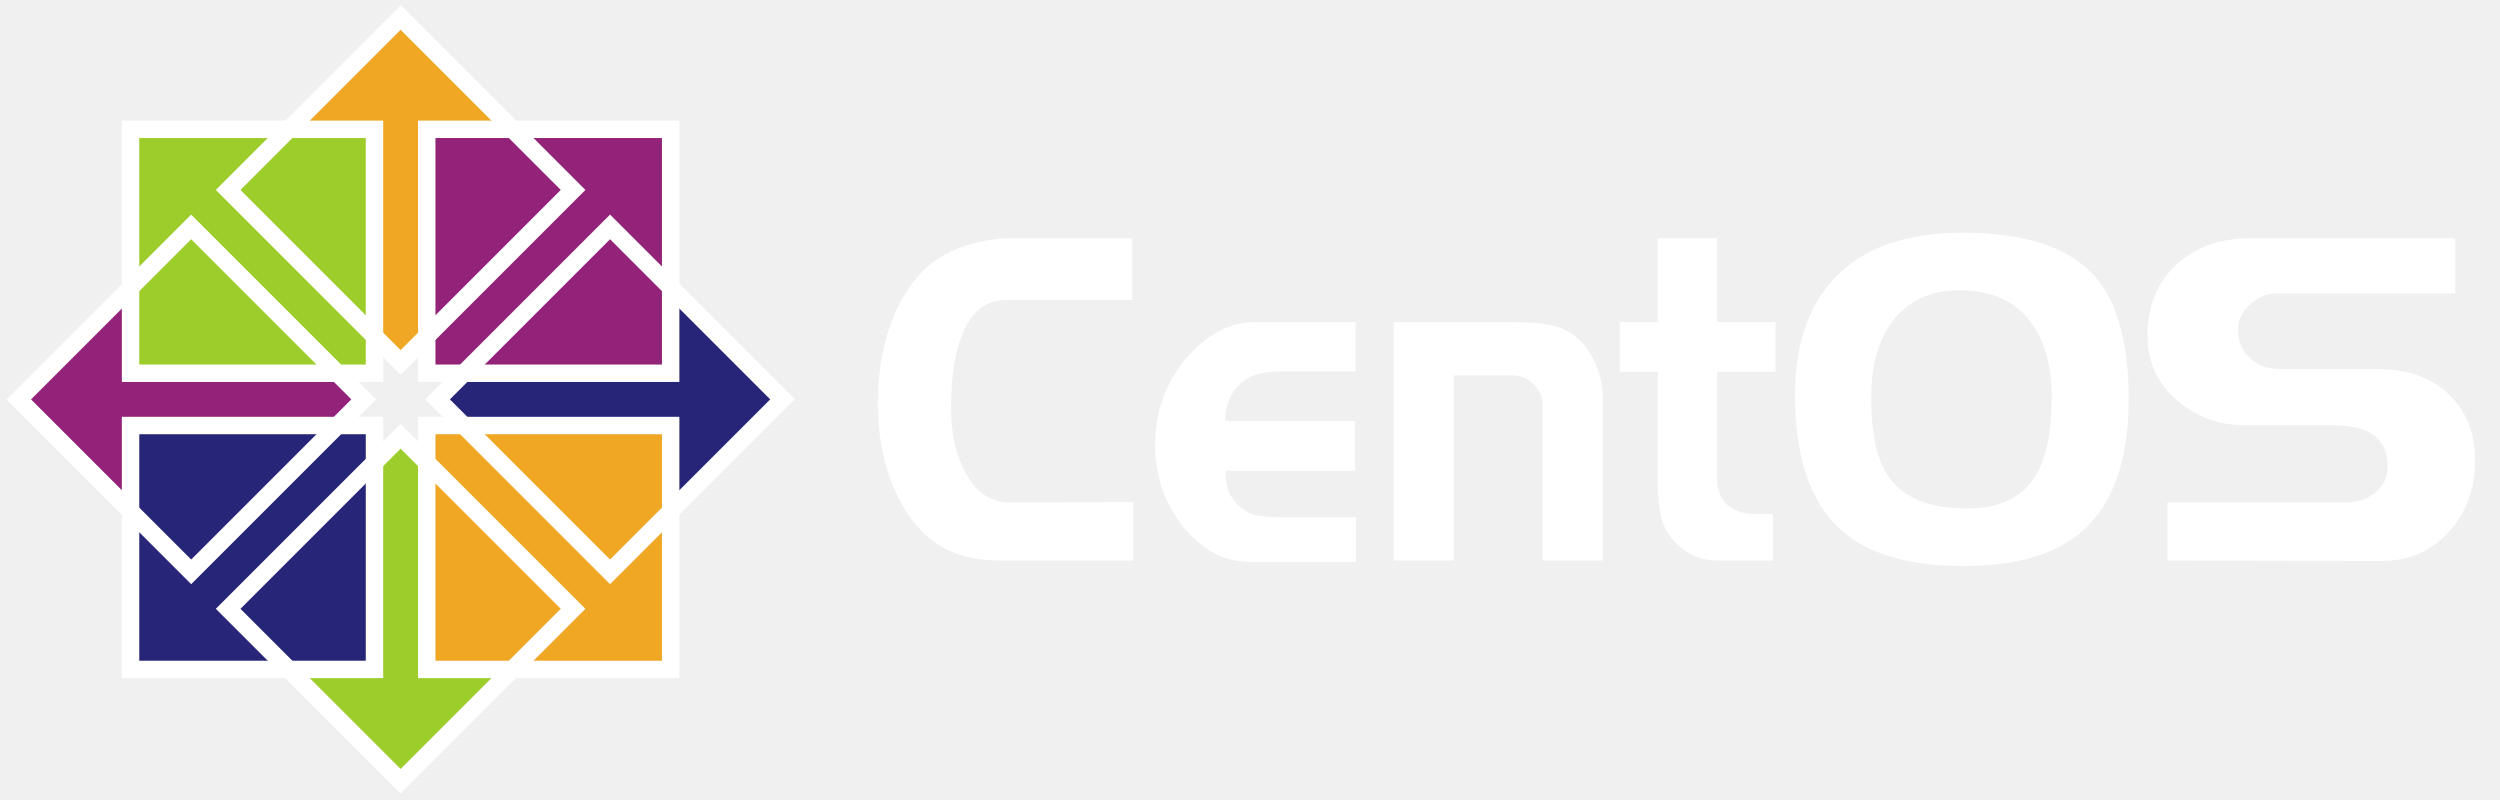
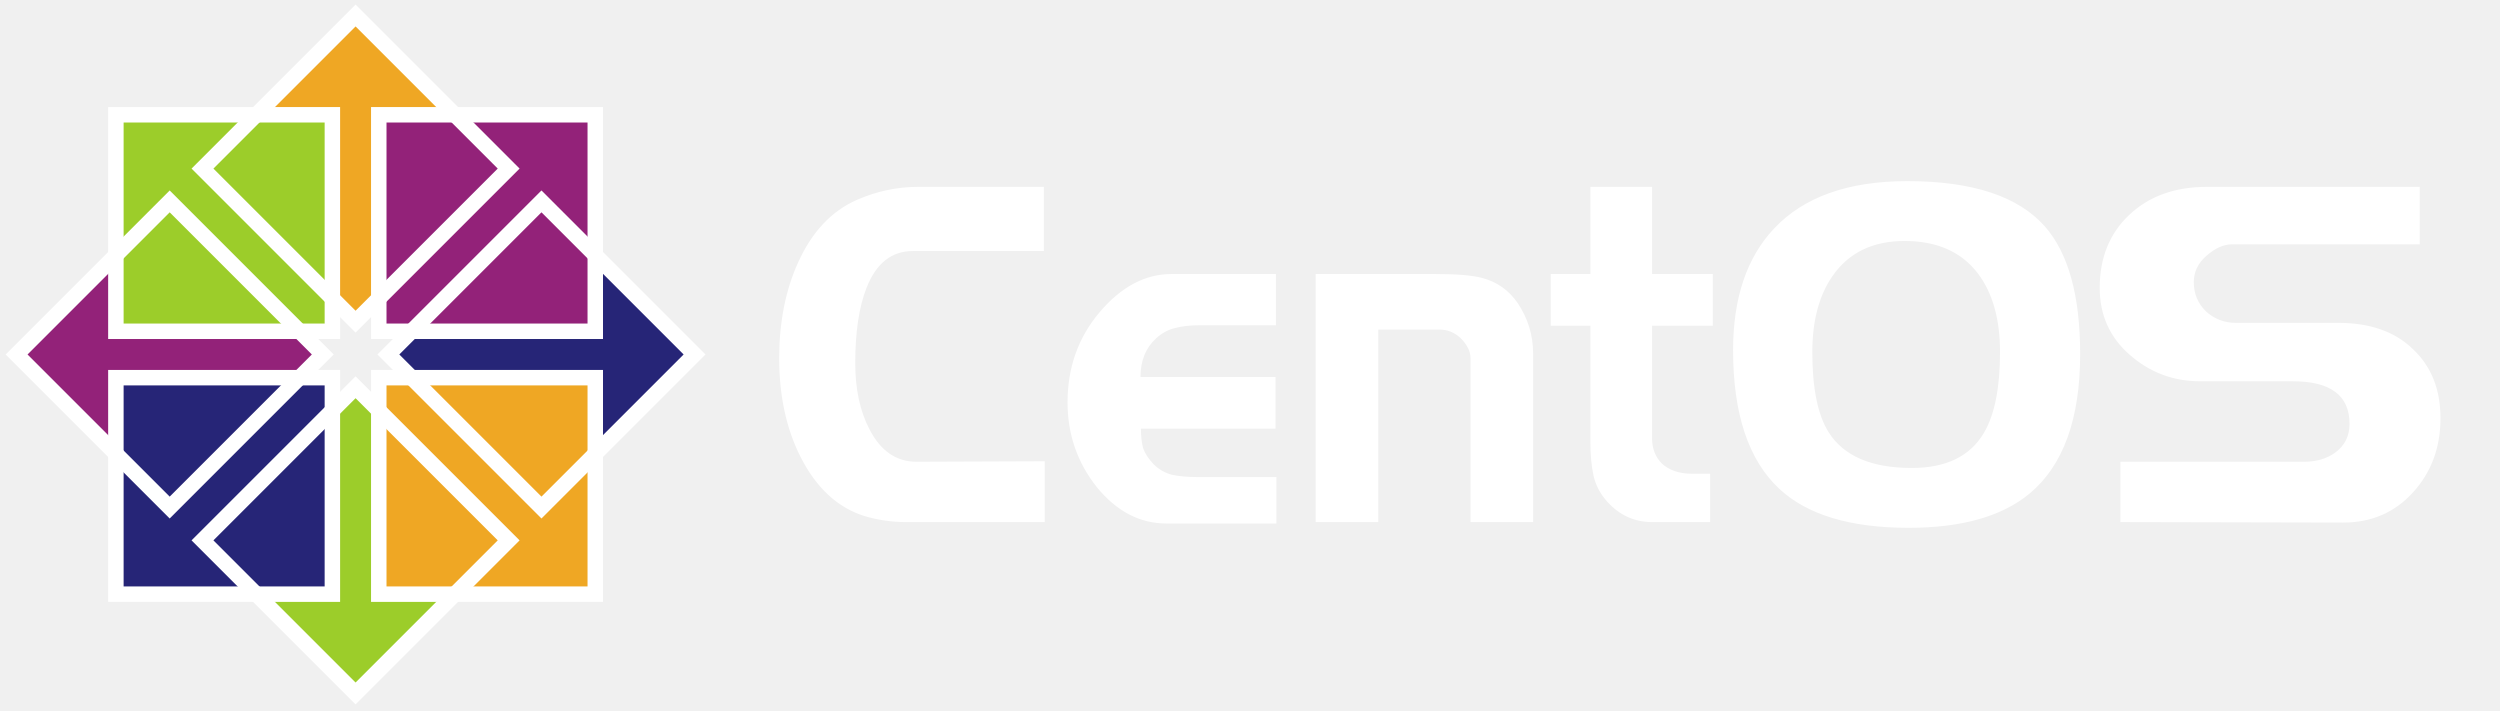
- <svg xmlns="http://www.w3.org/2000/svg" width="150" height="48" id="svg2897" version="1.0">
+ <svg xmlns="http://www.w3.org/2000/svg" width="169.002" height="48" id="svg2897" version="1.0">
  <defs id="defs2899">
    <clipPath clipPathUnits="userSpaceOnUse" id="clipPath4429">
      <g transform="matrix(0.9947658,0,0,1,1.786099,0)" id="g4431">
        <path style="fill:#efa724;fill-opacity:1;fill-rule:evenodd;stroke:none;stroke-width:30;stroke-linecap:round;stroke-linejoin:round;marker:none;marker-start:none;marker-mid:none;marker-end:none;stroke-miterlimit:4;stroke-dasharray:none;stroke-dashoffset:0;stroke-opacity:1;visibility:visible;display:inline;overflow:visible" d="M 322.541,2800.938 L 318.106,2806.667 L 313.671,2800.938 L 313.671,2757.795 L 294.732,2757.795 L 318.106,2732.258 L 341.238,2757.795 L 322.541,2757.795 L 322.541,2800.938 z" id="path4433" />
      </g>
    </clipPath>
+     <clipPath clipPathUnits="userSpaceOnUse" id="clipPath5267">
+       <path style="font-size:72.705px;font-style:normal;font-variant:normal;font-weight:200;font-stretch:normal;text-align:start;line-height:125%;writing-mode:lr-tb;text-anchor:start;fill:#75507b;fill-opacity:1;stroke:none;stroke-width:2.48;stroke-linecap:butt;stroke-linejoin:miter;stroke-miterlimit:4;stroke-dasharray:none;stroke-opacity:1;display:inline;font-family:Denmark;-inkscape-font-specification:Denmark Ultra-Light" clip-path="none" d="M -845.059,523.743 L -850.848,523.743 C -851.435,523.743 -852.015,523.657 -852.59,523.484 C -853.701,523.126 -854.582,522.302 -855.231,521.013 C -855.818,519.844 -856.111,518.482 -856.111,516.928 C -856.111,515.427 -855.849,514.098 -855.325,512.942 C -854.75,511.667 -853.932,510.797 -852.871,510.332 C -852.047,509.973 -851.204,509.794 -850.342,509.794 L -845.097,509.794 L -845.097,512.464 L -850.548,512.464 C -851.435,512.464 -852.078,512.976 -852.477,513.999 C -852.79,514.796 -852.946,515.839 -852.946,517.127 C -852.946,518.217 -852.746,519.14 -852.346,519.897 C -851.884,520.787 -851.235,521.232 -850.398,521.232 L -845.059,521.213 L -845.059,523.743 M -835.419,523.803 L -839.99,523.803 C -841.102,523.803 -842.069,523.298 -842.894,522.289 C -843.705,521.266 -844.111,520.09 -844.111,518.761 C -844.111,517.313 -843.668,516.065 -842.781,515.015 C -841.882,513.952 -840.883,513.421 -839.784,513.421 L -835.438,513.421 L -835.438,515.553 L -838.623,515.553 C -839.022,515.553 -839.366,515.593 -839.653,515.673 C -839.928,515.739 -840.184,515.879 -840.421,516.091 C -840.858,516.49 -841.077,517.028 -841.077,517.705 L -835.457,517.705 L -835.457,519.857 L -841.058,519.857 C -841.058,520.176 -841.027,520.449 -840.964,520.675 C -840.889,520.887 -840.746,521.106 -840.533,521.332 C -840.321,521.545 -840.071,521.691 -839.784,521.771 C -839.484,521.837 -839.122,521.87 -838.698,521.87 L -835.419,521.87 L -835.419,523.803 M -824.737,523.743 L -827.341,523.743 L -827.341,516.948 C -827.341,516.775 -827.379,516.623 -827.454,516.49 C -827.528,516.344 -827.635,516.204 -827.772,516.071 C -828.022,515.845 -828.309,515.732 -828.634,515.732 L -831.181,515.732 L -831.181,523.743 L -833.785,523.743 L -833.785,513.421 L -828.802,513.421 C -827.916,513.421 -827.272,513.474 -826.873,513.58 C -826.248,513.74 -825.749,514.092 -825.374,514.636 C -824.95,515.274 -824.737,515.972 -824.737,516.729 L -824.737,523.743 M -817.259,515.573 L -819.788,515.573 L -819.788,520.256 C -819.788,520.681 -819.651,521.033 -819.376,521.312 C -819.064,521.591 -818.652,521.731 -818.14,521.731 L -817.372,521.731 L -817.372,523.743 L -819.788,523.743 C -820.512,523.743 -821.13,523.464 -821.642,522.906 C -821.942,522.574 -822.136,522.209 -822.223,521.81 C -822.311,521.412 -822.354,520.94 -822.354,520.396 L -822.354,515.573 L -824.003,515.573 L -824.003,513.421 L -822.354,513.421 L -822.354,509.794 L -819.788,509.794 L -819.788,513.421 L -817.259,513.421 L -817.259,515.573 M -801.973,516.749 C -801.973,519.459 -802.678,521.399 -804.09,522.568 C -805.238,523.511 -806.912,523.983 -809.11,523.983 C -811.545,523.983 -813.343,523.438 -814.505,522.348 C -815.778,521.153 -816.415,519.233 -816.415,516.589 C -816.415,514.424 -815.847,512.737 -814.711,511.528 C -813.474,510.212 -811.626,509.555 -809.166,509.555 C -806.456,509.555 -804.545,510.186 -803.434,511.448 C -802.46,512.564 -801.973,514.331 -801.973,516.749 M -805.307,516.669 C -805.307,515.301 -805.613,514.211 -806.225,513.401 C -806.912,512.497 -807.93,512.046 -809.278,512.046 C -810.602,512.046 -811.601,512.531 -812.275,513.5 C -812.837,514.311 -813.118,515.367 -813.118,516.669 C -813.118,518.17 -812.894,519.28 -812.444,519.997 C -811.82,520.993 -810.665,521.492 -808.979,521.492 C -807.555,521.492 -806.556,521.007 -805.981,520.037 C -805.532,519.28 -805.307,518.157 -805.307,516.669 M -786.979,519.419 C -786.979,520.641 -787.359,521.671 -788.121,522.508 C -788.883,523.345 -789.851,523.763 -791.025,523.763 L -800.297,523.743 L -800.297,521.232 L -792.654,521.232 C -792.142,521.232 -791.712,521.106 -791.362,520.854 C -790.962,520.562 -790.762,520.163 -790.762,519.658 C -790.762,518.476 -791.549,517.885 -793.123,517.885 L -796.981,517.885 C -798.093,517.885 -799.067,517.519 -799.904,516.789 C -800.74,516.058 -801.159,515.128 -801.159,513.999 C -801.159,512.75 -800.753,511.74 -799.941,510.97 C -799.117,510.186 -798.037,509.794 -796.701,509.794 L -787.84,509.794 L -787.84,512.185 L -795.652,512.185 C -796.001,512.185 -796.357,512.345 -796.719,512.664 C -797.069,512.969 -797.244,513.334 -797.244,513.76 C -797.244,514.238 -797.075,514.643 -796.738,514.975 C -796.388,515.294 -795.97,515.453 -795.483,515.453 L -791.231,515.453 C -789.907,515.453 -788.87,515.819 -788.121,516.549 C -787.359,517.267 -786.979,518.223 -786.979,519.419" id="path5269" />
+     </clipPath>
+     <filter id="filter5271">
+       <feGaussianBlur stdDeviation="0.418" id="feGaussianBlur5273" />
+     </filter>
  </defs>
  <g id="layer1" transform="translate(919.754,-561.0411)">
-     <rect style="opacity:0;fill:#ffffff;fill-opacity:1;fill-rule:nonzero;stroke:none;stroke-width:1;stroke-linecap:round;stroke-linejoin:round;marker:none;marker-start:none;marker-mid:none;marker-end:none;stroke-miterlimit:4;stroke-dasharray:none;stroke-dashoffset:0;stroke-opacity:1;visibility:visible;display:inline;overflow:visible;enable-background:accumulate" id="CENTOSARTWORK" width="150" height="48" x="-919.754" y="561.041" />
+     <rect style="opacity:0;fill:#ffffff;fill-opacity:1;fill-rule:nonzero;stroke:none;stroke-width:1;stroke-linecap:round;stroke-linejoin:round;marker:none;marker-start:none;marker-mid:none;marker-end:none;stroke-miterlimit:4;stroke-dasharray:none;stroke-dashoffset:0;stroke-opacity:1;visibility:visible;display:inline;overflow:visible;enable-background:accumulate" id="CENTOSARTWORK" width="169.002" height="48" x="-919.754" y="561.041" />
    <g id="g2529" transform="matrix(1.386219,0,0,1.386219,319.677,-131.3506)">
      <g transform="matrix(4.7716762e-2,0,0,4.7716744e-2,-887.5594,464.0978)" id="g9335">
        <g id="g13583" transform="matrix(1.180868,0,0,1.180868,586.4208,-1141.372)">
          <g transform="translate(-556.8334,-494.556)" id="g13467">
            <g transform="matrix(0,-3.777077,3.777077,0,-6968.629,3636.305)" id="g13395">
              <g id="g13397" transform="translate(16.27951,-899.1672)">
                <g transform="matrix(1.066666,0,0,1,-26.9356,-4.1328125e-5)" id="g13399">
                  <path style="fill:#932279;fill-opacity:1;fill-rule:evenodd;stroke:none;stroke-width:30;stroke-linecap:round;stroke-linejoin:round;marker:none;marker-start:none;marker-mid:none;marker-end:none;stroke-miterlimit:4;stroke-dasharray:none;stroke-dashoffset:0;stroke-opacity:1;visibility:visible;display:inline;overflow:visible" d="M 323.367,2798.161 L 317.96,2803.962 L 312.554,2798.161 L 312.554,2757.335 L 294.541,2757.335 L 317.96,2732.437 L 340.985,2757.335 L 323.367,2757.335 L 323.367,2798.161 z" id="path13401" />
                </g>
                <g clip-path="url(#clipPath4429)" id="g13405" transform="matrix(1.072279,0,0,1,-28.85079,-4.1328125e-5)" />
              </g>
            </g>
            <g id="g13407" transform="matrix(3.777077,0,0,3.777077,-988.7098,-4824.494)">
              <g transform="translate(16.27951,-899.1672)" id="g13409">
                <g id="g13411" transform="matrix(1.066666,0,0,1,-26.9356,-4.1328125e-5)">
                  <path id="path13413" d="M 323.367,2798.161 L 317.96,2803.962 L 312.554,2798.161 L 312.554,2757.335 L 294.541,2757.335 L 317.96,2732.437 L 340.985,2757.335 L 323.367,2757.335 L 323.367,2798.161 z" style="fill:#efa724;fill-opacity:1;fill-rule:evenodd;stroke:none;stroke-width:30;stroke-linecap:round;stroke-linejoin:round;marker:none;marker-start:none;marker-mid:none;marker-end:none;stroke-miterlimit:4;stroke-dasharray:none;stroke-dashoffset:0;stroke-opacity:1;visibility:visible;display:inline;overflow:visible" />
                </g>
                <g transform="matrix(1.072279,0,0,1,-28.85079,-4.1328125e-5)" id="g13417" clip-path="url(#clipPath4429)" />
              </g>
            </g>
            <g transform="matrix(0,3.777077,-3.777077,0,10868.313,1216.913)" id="g13419">
              <g id="g13421" transform="matrix(1.066666,0,0,1,-26.9356,-4.1328125e-5)">
                <path id="path13423" d="M 323.367,2798.161 L 317.96,2803.962 L 312.554,2798.161 L 312.554,2757.335 L 294.541,2757.335 L 317.96,2732.437 L 340.985,2757.335 L 323.367,2757.335 L 323.367,2798.161 z" style="fill:#262577;fill-opacity:1;fill-rule:evenodd;stroke:none;stroke-width:30;stroke-linecap:round;stroke-linejoin:round;marker:none;marker-start:none;marker-mid:none;marker-end:none;stroke-miterlimit:4;stroke-dasharray:none;stroke-dashoffset:0;stroke-opacity:1;visibility:visible;display:inline;overflow:visible" />
              </g>
              <g transform="matrix(1.072279,0,0,1,-28.85079,-4.1328125e-5)" id="g13427" clip-path="url(#clipPath4429)" />
            </g>
            <g id="g13429" transform="matrix(-3.777077,0,0,-3.777077,1492.17,9616.223)">
              <g transform="translate(16.27951,-899.1672)" id="g13431">
                <g id="g13433" transform="matrix(1.066666,0,0,1,-26.9356,-4.1328125e-5)">
                  <path id="path13435" d="M 323.367,2798.161 L 317.96,2803.962 L 312.554,2798.161 L 312.554,2757.335 L 294.541,2757.335 L 317.96,2732.437 L 340.985,2757.335 L 323.367,2757.335 L 323.367,2798.161 z" style="fill:#9ccd2a;fill-opacity:1;fill-rule:evenodd;stroke:none;stroke-width:30;stroke-linecap:round;stroke-linejoin:round;marker:none;marker-start:none;marker-mid:none;marker-end:none;stroke-miterlimit:4;stroke-dasharray:none;stroke-dashoffset:0;stroke-opacity:1;visibility:visible;display:inline;overflow:visible" />
                </g>
                <g transform="matrix(1.072279,0,0,1,-28.85079,-4.1328125e-5)" id="g13439" clip-path="url(#clipPath4429)" />
              </g>
            </g>
            <g id="g13441" transform="matrix(3.777077,0,0,3.777077,-2493.849,-6445.18)">
              <rect y="2285.789" x="671.984" height="49.606" width="49.606" id="rect13443" style="fill:#9ccd2a;fill-opacity:1;stroke:#ffffff;stroke-width:3.543;stroke-linecap:butt;stroke-linejoin:miter;stroke-miterlimit:4;stroke-dasharray:none;stroke-dashoffset:0;stroke-opacity:1" />
              <rect style="fill:#932279;fill-opacity:1;stroke:#ffffff;stroke-width:3.543;stroke-linecap:butt;stroke-linejoin:miter;stroke-miterlimit:4;stroke-dasharray:none;stroke-dashoffset:0;stroke-opacity:1" id="rect13445" width="49.606" height="49.606" x="732.221" y="2285.789" />
              <rect y="2346.026" x="732.221" height="49.606" width="49.606" id="rect13447" style="fill:#efa724;fill-opacity:1;stroke:#ffffff;stroke-width:3.543;stroke-linecap:butt;stroke-linejoin:miter;stroke-miterlimit:4;stroke-dasharray:none;stroke-dashoffset:0;stroke-opacity:1" />
              <rect style="fill:#262577;fill-opacity:1;stroke:#ffffff;stroke-width:3.543;stroke-linecap:butt;stroke-linejoin:miter;stroke-miterlimit:4;stroke-dasharray:none;stroke-dashoffset:0;stroke-opacity:1" id="rect13449" width="49.606" height="49.606" x="671.984" y="2346.026" />
            </g>
            <rect transform="matrix(0.7071068,-0.7071068,0.7071068,0.7071068,0,0)" style="fill:none;fill-opacity:1;stroke:#ffffff;stroke-width:13.383;stroke-linecap:butt;stroke-linejoin:miter;stroke-miterlimit:4;stroke-dasharray:none;stroke-dashoffset:0;stroke-opacity:1" id="rect13459" width="187.367" height="187.367" x="-1723.575" y="1664.69" />
            <rect transform="matrix(0.7071068,-0.7071068,0.7071068,0.7071068,0,0)" y="1664.69" x="-1496.057" height="187.367" width="187.367" id="rect13461" style="fill:none;fill-opacity:1;stroke:#ffffff;stroke-width:13.383;stroke-linecap:butt;stroke-linejoin:miter;stroke-miterlimit:4;stroke-dasharray:none;stroke-dashoffset:0;stroke-opacity:1" />
            <rect transform="matrix(0.7071068,-0.7071068,0.7071068,0.7071068,0,0)" style="fill:none;fill-opacity:1;stroke:#ffffff;stroke-width:13.383;stroke-linecap:butt;stroke-linejoin:miter;stroke-miterlimit:4;stroke-dasharray:none;stroke-dashoffset:0;stroke-opacity:1" id="rect13463" width="187.367" height="187.367" x="-1496.057" y="1892.207" />
            <rect transform="matrix(0.7071068,-0.7071068,0.7071068,0.7071068,0,0)" y="1892.207" x="-1723.575" height="187.367" width="187.367" id="rect13465" style="fill:none;fill-opacity:1;stroke:#ffffff;stroke-width:13.383;stroke-linecap:butt;stroke-linejoin:miter;stroke-miterlimit:4;stroke-dasharray:none;stroke-dashoffset:0;stroke-opacity:1" />
          </g>
        </g>
      </g>
-       <path id="path3841" d="M -845.059,523.743 L -850.848,523.743 C -851.435,523.743 -852.015,523.657 -852.59,523.484 C -853.701,523.126 -854.582,522.302 -855.231,521.013 C -855.818,519.844 -856.111,518.482 -856.111,516.928 C -856.111,515.427 -855.849,514.098 -855.325,512.942 C -854.75,511.667 -853.932,510.797 -852.871,510.332 C -852.047,509.973 -851.204,509.794 -850.342,509.794 L -845.097,509.794 L -845.097,512.464 L -850.548,512.464 C -851.435,512.464 -852.078,512.976 -852.477,513.999 C -852.79,514.796 -852.946,515.839 -852.946,517.127 C -852.946,518.217 -852.746,519.14 -852.346,519.897 C -851.884,520.787 -851.235,521.232 -850.398,521.232 L -845.059,521.213 L -845.059,523.743 M -835.419,523.803 L -839.99,523.803 C -841.102,523.803 -842.069,523.298 -842.894,522.289 C -843.705,521.266 -844.111,520.09 -844.111,518.761 C -844.111,517.313 -843.668,516.065 -842.781,515.015 C -841.882,513.952 -840.883,513.421 -839.784,513.421 L -835.438,513.421 L -835.438,515.553 L -838.623,515.553 C -839.022,515.553 -839.366,515.593 -839.653,515.673 C -839.928,515.739 -840.184,515.879 -840.421,516.091 C -840.858,516.49 -841.077,517.028 -841.077,517.705 L -835.457,517.705 L -835.457,519.857 L -841.058,519.857 C -841.058,520.176 -841.027,520.449 -840.964,520.674 C -840.889,520.887 -840.746,521.106 -840.533,521.332 C -840.321,521.545 -840.071,521.691 -839.784,521.771 C -839.484,521.837 -839.122,521.87 -838.698,521.87 L -835.419,521.87 L -835.419,523.803 M -824.737,523.743 L -827.341,523.743 L -827.341,516.948 C -827.341,516.775 -827.379,516.623 -827.454,516.49 C -827.528,516.344 -827.635,516.204 -827.772,516.071 C -828.022,515.845 -828.309,515.732 -828.634,515.732 L -831.181,515.732 L -831.181,523.743 L -833.785,523.743 L -833.785,513.421 L -828.802,513.421 C -827.916,513.421 -827.272,513.474 -826.873,513.58 C -826.248,513.74 -825.749,514.092 -825.374,514.636 C -824.95,515.274 -824.737,515.972 -824.737,516.729 L -824.737,523.743 M -817.259,515.573 L -819.788,515.573 L -819.788,520.256 C -819.788,520.681 -819.651,521.033 -819.376,521.312 C -819.064,521.591 -818.652,521.731 -818.14,521.731 L -817.372,521.731 L -817.372,523.743 L -819.788,523.743 C -820.512,523.743 -821.13,523.464 -821.642,522.906 C -821.942,522.574 -822.136,522.209 -822.223,521.81 C -822.311,521.412 -822.354,520.94 -822.354,520.396 L -822.354,515.573 L -824.003,515.573 L -824.003,513.421 L -822.354,513.421 L -822.354,509.794 L -819.788,509.794 L -819.788,513.421 L -817.259,513.421 L -817.259,515.573 M -801.973,516.749 C -801.973,519.459 -802.678,521.399 -804.09,522.568 C -805.238,523.511 -806.912,523.983 -809.11,523.983 C -811.545,523.983 -813.343,523.438 -814.505,522.348 C -815.778,521.153 -816.415,519.233 -816.415,516.589 C -816.415,514.424 -815.847,512.737 -814.711,511.528 C -813.474,510.212 -811.626,509.555 -809.166,509.555 C -806.456,509.555 -804.545,510.186 -803.434,511.448 C -802.46,512.564 -801.973,514.331 -801.973,516.749 M -805.307,516.669 C -805.307,515.301 -805.613,514.211 -806.225,513.401 C -806.912,512.497 -807.93,512.046 -809.278,512.046 C -810.602,512.046 -811.601,512.531 -812.275,513.5 C -812.837,514.311 -813.118,515.367 -813.118,516.669 C -813.118,518.17 -812.894,519.28 -812.444,519.997 C -811.82,520.993 -810.665,521.492 -808.979,521.492 C -807.555,521.492 -806.556,521.007 -805.981,520.037 C -805.532,519.28 -805.307,518.157 -805.307,516.669 M -786.979,519.419 C -786.979,520.641 -787.359,521.671 -788.121,522.508 C -788.883,523.345 -789.851,523.763 -791.025,523.763 L -800.297,523.743 L -800.297,521.232 L -792.654,521.232 C -792.142,521.232 -791.712,521.106 -791.362,520.854 C -790.962,520.562 -790.762,520.163 -790.762,519.658 C -790.762,518.476 -791.549,517.885 -793.123,517.885 L -796.982,517.885 C -798.093,517.885 -799.067,517.519 -799.904,516.789 C -800.74,516.058 -801.159,515.128 -801.159,513.999 C -801.159,512.75 -800.753,511.74 -799.941,510.97 C -799.117,510.186 -798.037,509.794 -796.701,509.794 L -787.84,509.794 L -787.84,512.185 L -795.652,512.185 C -796.001,512.185 -796.357,512.345 -796.719,512.664 C -797.069,512.969 -797.244,513.334 -797.244,513.76 C -797.244,514.238 -797.075,514.643 -796.738,514.975 C -796.388,515.294 -795.97,515.453 -795.483,515.453 L -791.231,515.453 C -789.907,515.453 -788.87,515.819 -788.121,516.549 C -787.359,517.267 -786.979,518.223 -786.979,519.419" clip-path="none" style="font-size:72.705px;font-style:normal;font-variant:normal;font-weight:200;font-stretch:normal;text-align:start;line-height:125%;writing-mode:lr-tb;text-anchor:start;fill:#ffffff;fill-opacity:1;stroke:none;stroke-width:2.48;stroke-linecap:butt;stroke-linejoin:miter;stroke-miterlimit:4;stroke-dasharray:none;stroke-opacity:1;display:inline;font-family:Denmark;-inkscape-font-specification:Denmark Ultra-Light" />
+       <path id="path3841" d="M -843.16,524.942 L -849.943,524.942 C -850.631,524.942 -851.311,524.841 -851.985,524.639 C -853.287,524.218 -854.319,523.253 -855.08,521.743 C -855.768,520.373 -856.111,518.777 -856.111,516.955 C -856.111,515.196 -855.804,513.639 -855.19,512.285 C -854.516,510.79 -853.558,509.771 -852.314,509.226 C -851.348,508.805 -850.36,508.595 -849.35,508.595 L -843.204,508.595 L -843.204,511.724 L -849.592,511.724 C -850.631,511.724 -851.385,512.324 -851.853,513.523 C -852.219,514.457 -852.402,515.679 -852.402,517.189 C -852.402,518.466 -852.167,519.548 -851.699,520.435 C -851.158,521.478 -850.397,522 -849.416,522 L -843.16,521.976 L -843.16,524.942 M -831.863,525.012 L -837.219,525.012 C -838.522,525.012 -839.656,524.421 -840.622,523.237 C -841.573,522.039 -842.049,520.661 -842.049,519.104 C -842.049,517.407 -841.529,515.944 -840.49,514.714 C -839.436,513.468 -838.266,512.845 -836.978,512.845 L -831.885,512.845 L -831.885,515.344 L -835.617,515.344 C -836.085,515.344 -836.487,515.391 -836.824,515.484 C -837.146,515.562 -837.446,515.726 -837.724,515.975 C -838.236,516.442 -838.492,517.072 -838.492,517.866 L -831.907,517.866 L -831.907,520.388 L -838.47,520.388 C -838.47,520.762 -838.434,521.081 -838.361,521.346 C -838.273,521.595 -838.105,521.852 -837.856,522.116 C -837.607,522.366 -837.314,522.537 -836.978,522.63 C -836.627,522.708 -836.202,522.747 -835.705,522.747 L -831.863,522.747 L -831.863,525.012 M -819.345,524.942 L -822.396,524.942 L -822.396,516.979 C -822.396,516.776 -822.44,516.597 -822.528,516.442 C -822.616,516.27 -822.74,516.107 -822.901,515.951 C -823.194,515.687 -823.53,515.554 -823.911,515.554 L -826.896,515.554 L -826.896,524.942 L -829.948,524.942 L -829.948,512.845 L -824.109,512.845 C -823.069,512.845 -822.316,512.908 -821.847,513.032 C -821.116,513.219 -820.53,513.632 -820.091,514.27 C -819.594,515.017 -819.345,515.835 -819.345,516.722 L -819.345,524.942 M -810.581,515.367 L -813.545,515.367 L -813.545,520.855 C -813.545,521.354 -813.384,521.766 -813.062,522.093 C -812.696,522.42 -812.213,522.584 -811.613,522.584 L -810.713,522.584 L -810.713,524.942 L -813.545,524.942 C -814.394,524.942 -815.118,524.615 -815.718,523.961 C -816.069,523.572 -816.296,523.144 -816.399,522.677 C -816.501,522.21 -816.552,521.657 -816.552,521.019 L -816.552,515.367 L -818.484,515.367 L -818.484,512.845 L -816.552,512.845 L -816.552,508.595 L -813.545,508.595 L -813.545,512.845 L -810.581,512.845 L -810.581,515.367 M -792.668,516.745 C -792.668,519.921 -793.495,522.194 -795.148,523.564 C -796.495,524.67 -798.456,525.222 -801.031,525.222 C -803.885,525.222 -805.992,524.584 -807.353,523.307 C -808.846,521.906 -809.593,519.657 -809.593,516.558 C -809.593,514.021 -808.927,512.044 -807.595,510.627 C -806.146,509.086 -803.98,508.315 -801.097,508.315 C -797.921,508.315 -795.682,509.054 -794.38,510.533 C -793.238,511.841 -792.668,513.912 -792.668,516.745 M -796.575,516.652 C -796.575,515.048 -796.934,513.772 -797.651,512.822 C -798.456,511.763 -799.648,511.234 -801.229,511.234 C -802.78,511.234 -803.951,511.802 -804.741,512.939 C -805.4,513.888 -805.729,515.126 -805.729,516.652 C -805.729,518.411 -805.466,519.711 -804.939,520.552 C -804.207,521.719 -802.853,522.303 -800.878,522.303 C -799.209,522.303 -798.039,521.735 -797.365,520.599 C -796.839,519.711 -796.575,518.396 -796.575,516.652 M -775.096,519.875 C -775.096,521.307 -775.543,522.513 -776.435,523.494 C -777.328,524.475 -778.462,524.966 -779.838,524.966 L -790.704,524.942 L -790.704,522 L -781.748,522 C -781.148,522 -780.643,521.852 -780.233,521.556 C -779.765,521.213 -779.531,520.746 -779.531,520.155 C -779.531,518.769 -780.453,518.076 -782.296,518.076 L -786.819,518.076 C -788.121,518.076 -789.263,517.648 -790.243,516.792 C -791.224,515.936 -791.714,514.846 -791.714,513.523 C -791.714,512.059 -791.238,510.876 -790.287,509.973 C -789.321,509.054 -788.055,508.595 -786.489,508.595 L -776.106,508.595 L -776.106,511.397 L -785.26,511.397 C -785.67,511.397 -786.087,511.584 -786.511,511.958 C -786.921,512.316 -787.126,512.744 -787.126,513.242 C -787.126,513.803 -786.928,514.278 -786.533,514.667 C -786.123,515.041 -785.633,515.227 -785.062,515.227 L -780.079,515.227 C -778.528,515.227 -777.313,515.656 -776.435,516.512 C -775.543,517.352 -775.096,518.473 -775.096,519.875" clip-path="none" style="font-size:72.705px;font-style:normal;font-variant:normal;font-weight:200;font-stretch:normal;text-align:start;line-height:125%;writing-mode:lr-tb;text-anchor:start;fill:#ffffff;fill-opacity:1;stroke:none;stroke-width:2.48;stroke-linecap:butt;stroke-linejoin:miter;stroke-miterlimit:4;stroke-dasharray:none;stroke-opacity:1;display:inline;font-family:Denmark;-inkscape-font-specification:Denmark Ultra-Light" />
    </g>
  </g>
</svg>
